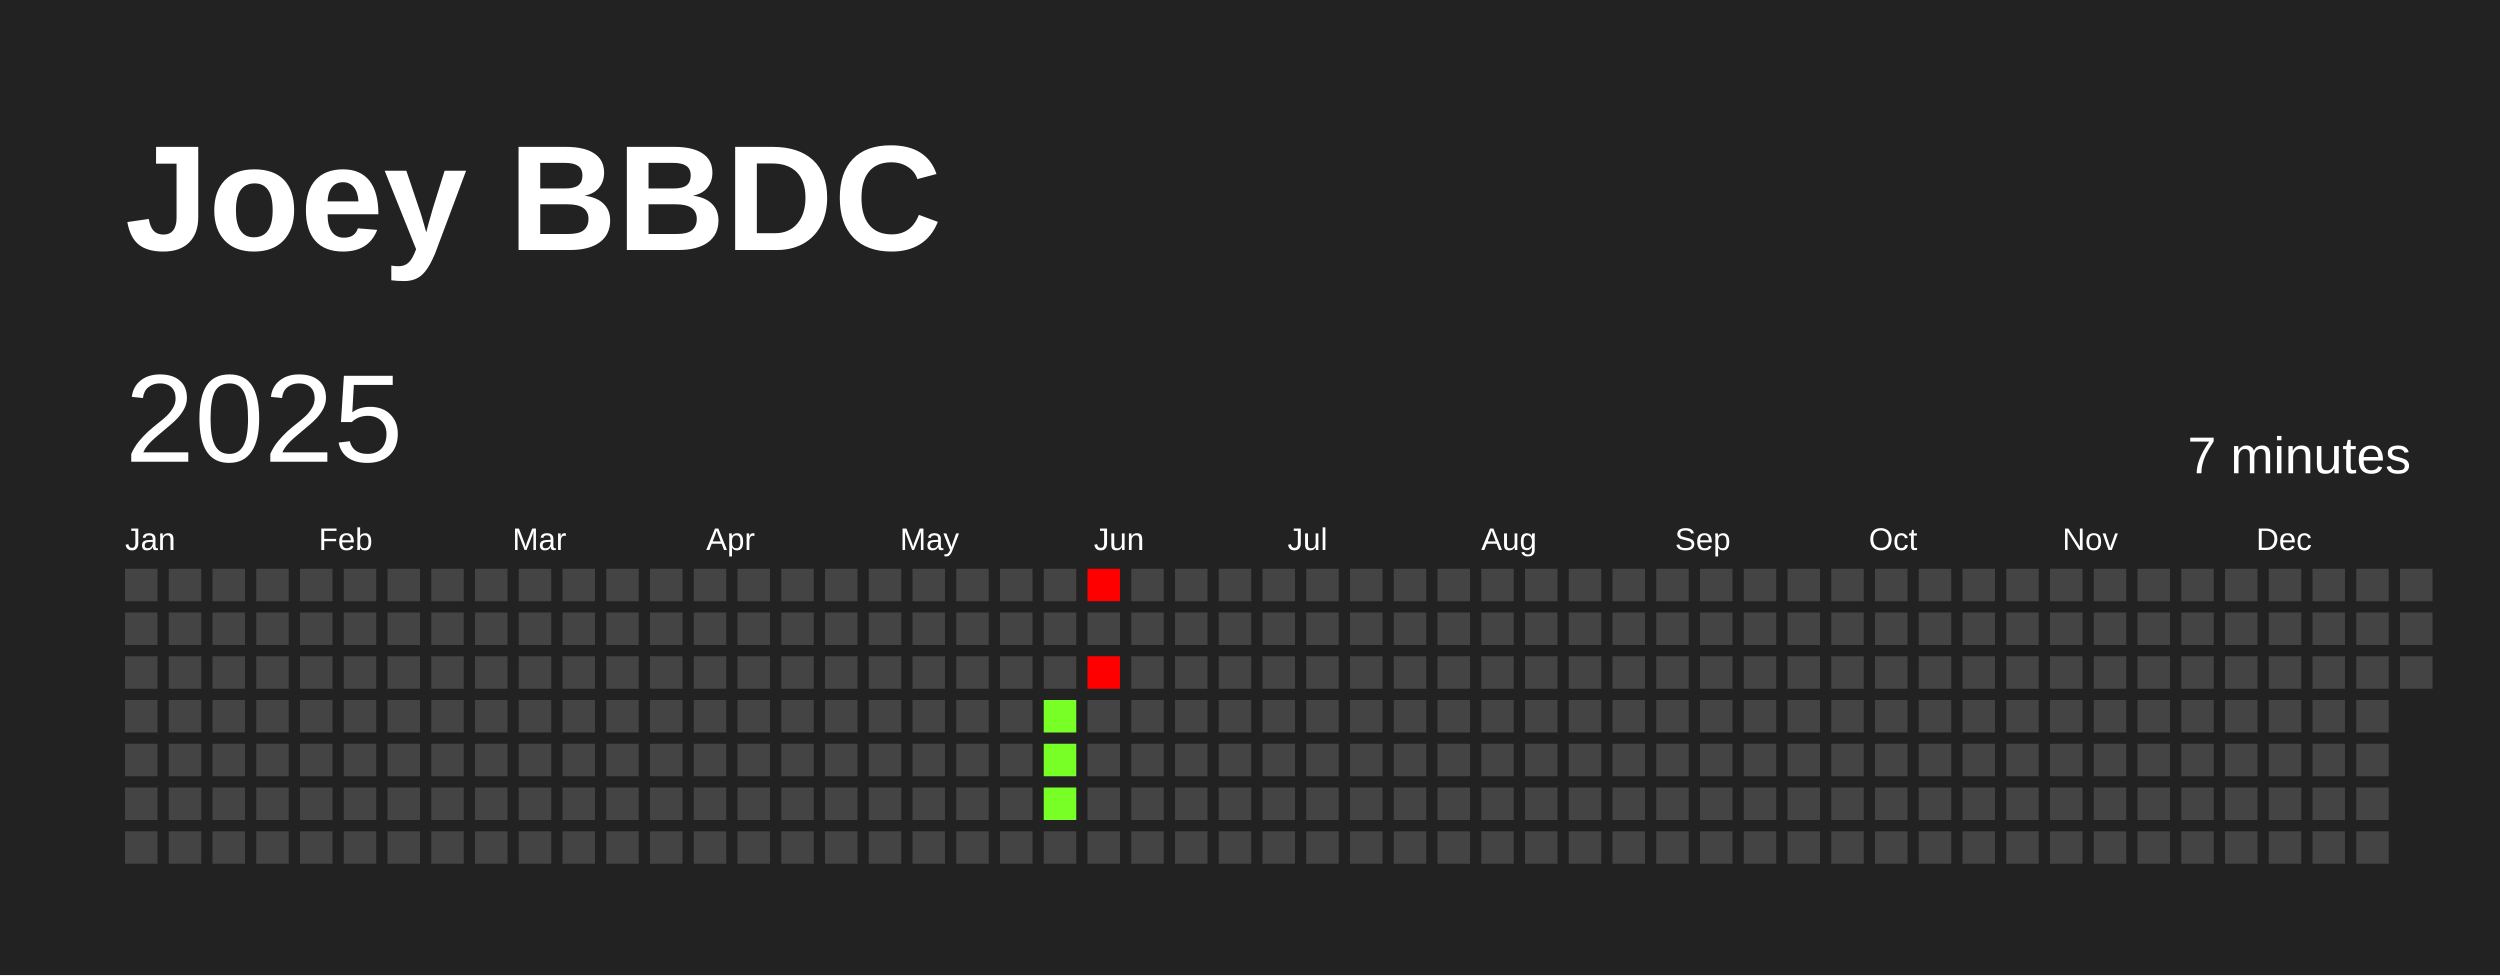
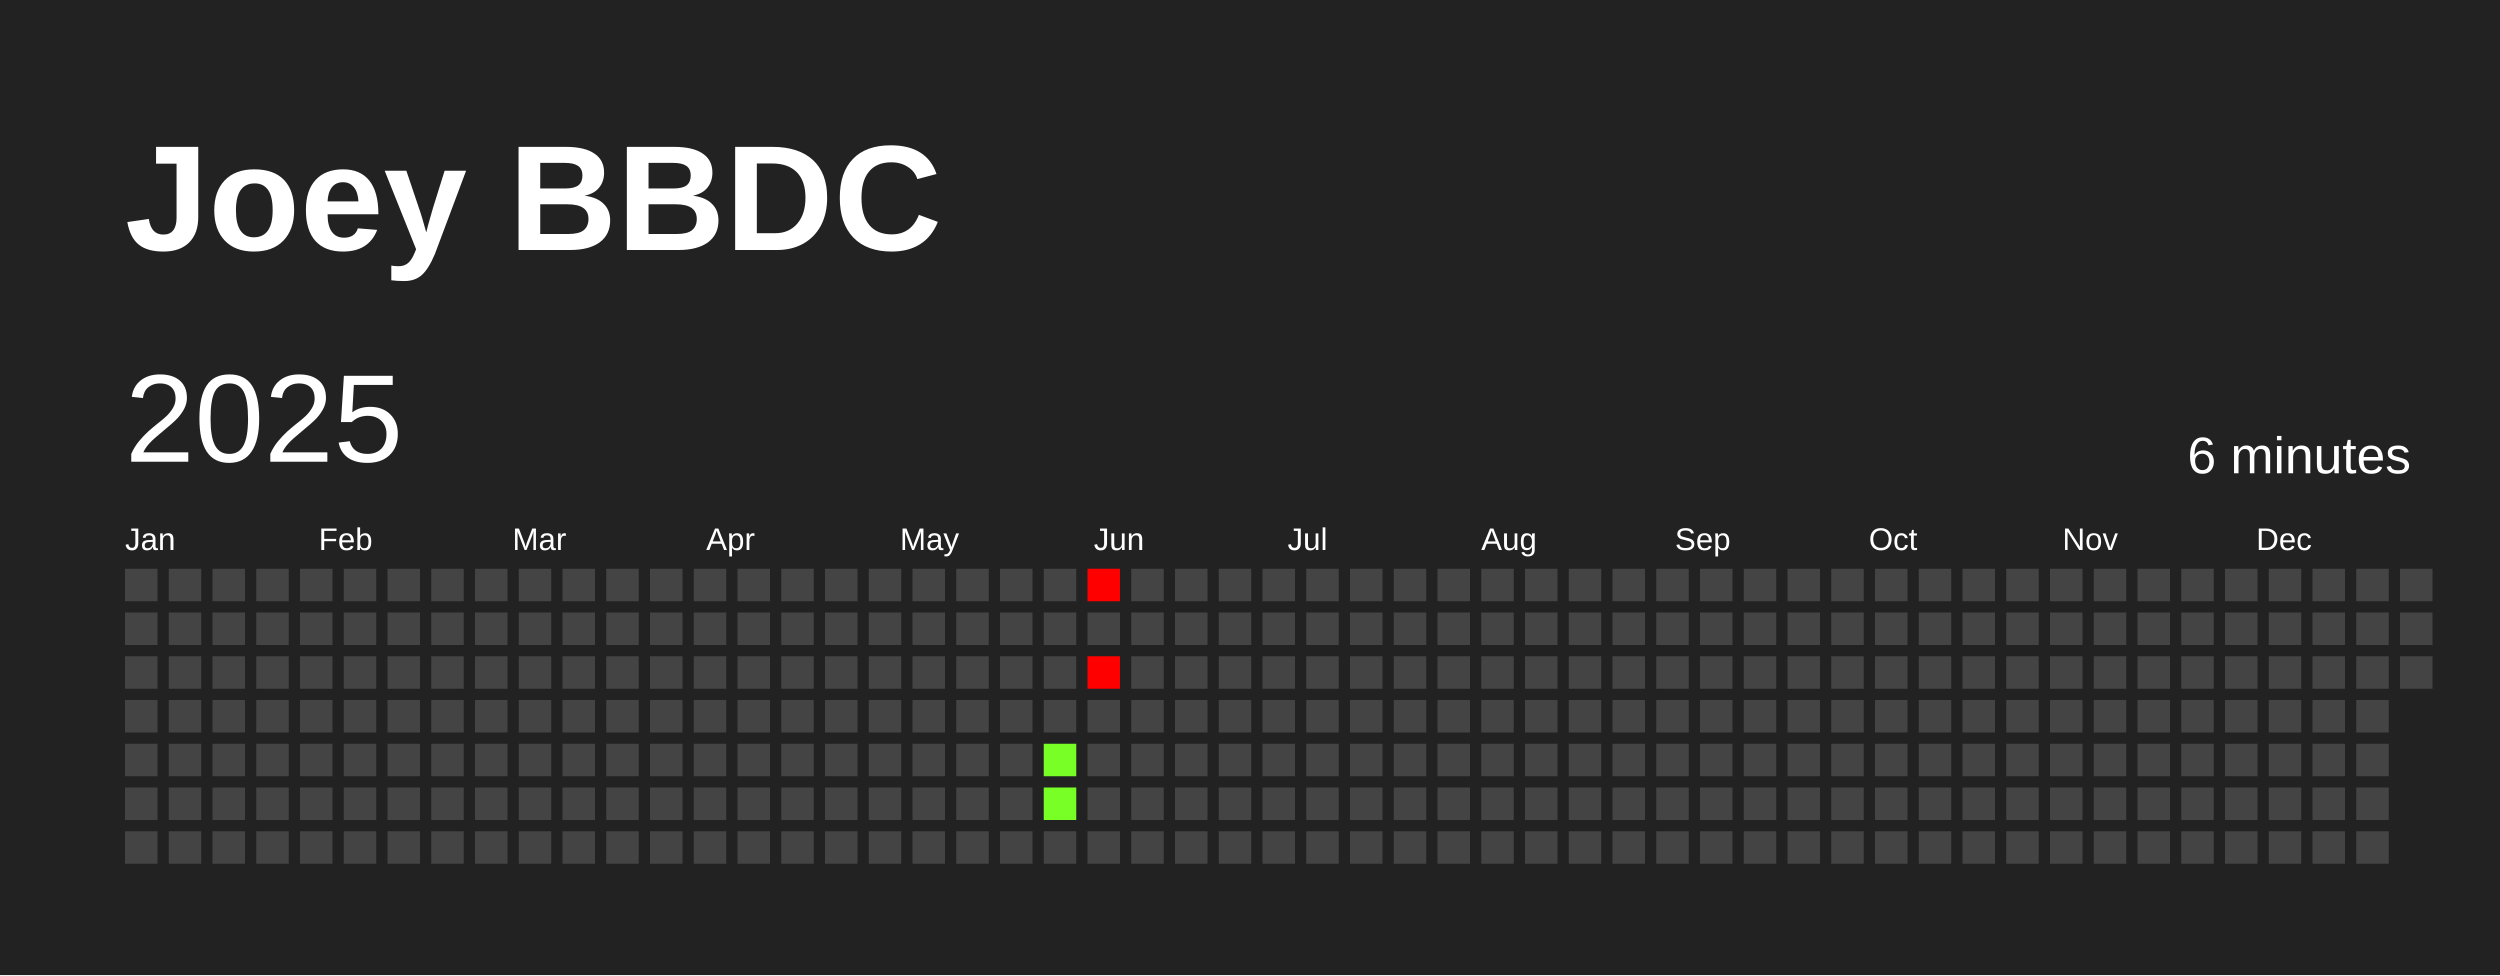
<svg xmlns="http://www.w3.org/2000/svg" baseProfile="full" height="78mm" version="1.1" viewBox="0,0,200,78" width="200mm">
  <defs />
  <rect fill="#222222" height="78" width="200" x="0" y="0" />
  <text fill="#FFFFFF" style="font-size:12px; font-family:Arial; font-weight:bold;" x="10" y="20">Joey BBDC</text>
  <text dominant-baseline="hanging" fill="#FFFFFF" style="font-size:10.0px; font-family:Arial;" x="10" y="30">2025</text>
-   <text dominant-baseline="hanging" fill="#FFFFFF" style="font-size:4.125px; font-family:Arial;" x="175" y="35">7 minutes</text>
+   <text dominant-baseline="hanging" fill="#FFFFFF" style="font-size:4.125px; font-family:Arial;" x="175" y="35">6 minutes</text>
  <text fill="#FFFFFF" style="font-size:2.5px; font-family:Arial" x="10.0" y="44">Jan</text>
  <text fill="#FFFFFF" style="font-size:2.5px; font-family:Arial" x="25.5" y="44">Feb</text>
  <text fill="#FFFFFF" style="font-size:2.5px; font-family:Arial" x="41.0" y="44">Mar</text>
  <text fill="#FFFFFF" style="font-size:2.5px; font-family:Arial" x="56.5" y="44">Apr</text>
  <text fill="#FFFFFF" style="font-size:2.5px; font-family:Arial" x="72.0" y="44">May</text>
  <text fill="#FFFFFF" style="font-size:2.5px; font-family:Arial" x="87.5" y="44">Jun</text>
  <text fill="#FFFFFF" style="font-size:2.5px; font-family:Arial" x="103.0" y="44">Jul</text>
  <text fill="#FFFFFF" style="font-size:2.5px; font-family:Arial" x="118.5" y="44">Aug</text>
  <text fill="#FFFFFF" style="font-size:2.5px; font-family:Arial" x="134.0" y="44">Sep</text>
  <text fill="#FFFFFF" style="font-size:2.5px; font-family:Arial" x="149.5" y="44">Oct</text>
  <text fill="#FFFFFF" style="font-size:2.5px; font-family:Arial" x="165.0" y="44">Nov</text>
  <text fill="#FFFFFF" style="font-size:2.5px; font-family:Arial" x="180.5" y="44">Dec</text>
  <rect fill="#444444" height="2.6" width="2.6" x="10.0" y="45.5" />
  <rect fill="#444444" height="2.6" width="2.6" x="10.0" y="49.0" />
  <rect fill="#444444" height="2.6" width="2.6" x="10.0" y="52.5" />
  <rect fill="#444444" height="2.6" width="2.6" x="10.0" y="56.0" />
  <rect fill="#444444" height="2.6" width="2.6" x="10.0" y="59.5" />
  <rect fill="#444444" height="2.6" width="2.6" x="10.0" y="63.0" />
  <rect fill="#444444" height="2.6" width="2.6" x="10.0" y="66.5" />
  <rect fill="#444444" height="2.6" width="2.6" x="13.5" y="45.5" />
  <rect fill="#444444" height="2.6" width="2.6" x="13.5" y="49.0" />
  <rect fill="#444444" height="2.6" width="2.6" x="13.5" y="52.5" />
  <rect fill="#444444" height="2.6" width="2.6" x="13.5" y="56.0" />
  <rect fill="#444444" height="2.6" width="2.6" x="13.5" y="59.5" />
  <rect fill="#444444" height="2.6" width="2.6" x="13.5" y="63.0" />
  <rect fill="#444444" height="2.6" width="2.6" x="13.5" y="66.5" />
  <rect fill="#444444" height="2.6" width="2.6" x="17.0" y="45.5" />
  <rect fill="#444444" height="2.6" width="2.6" x="17.0" y="49.0" />
  <rect fill="#444444" height="2.6" width="2.6" x="17.0" y="52.5" />
  <rect fill="#444444" height="2.6" width="2.6" x="17.0" y="56.0" />
  <rect fill="#444444" height="2.6" width="2.6" x="17.0" y="59.5" />
  <rect fill="#444444" height="2.6" width="2.6" x="17.0" y="63.0" />
  <rect fill="#444444" height="2.6" width="2.6" x="17.0" y="66.5" />
  <rect fill="#444444" height="2.6" width="2.6" x="20.5" y="45.5" />
  <rect fill="#444444" height="2.6" width="2.6" x="20.5" y="49.0" />
  <rect fill="#444444" height="2.6" width="2.6" x="20.5" y="52.5" />
  <rect fill="#444444" height="2.6" width="2.6" x="20.5" y="56.0" />
  <rect fill="#444444" height="2.6" width="2.6" x="20.5" y="59.5" />
  <rect fill="#444444" height="2.6" width="2.6" x="20.5" y="63.0" />
  <rect fill="#444444" height="2.6" width="2.6" x="20.5" y="66.5" />
  <rect fill="#444444" height="2.6" width="2.6" x="24.0" y="45.5" />
  <rect fill="#444444" height="2.6" width="2.6" x="24.0" y="49.0" />
  <rect fill="#444444" height="2.6" width="2.6" x="24.0" y="52.5" />
  <rect fill="#444444" height="2.6" width="2.6" x="24.0" y="56.0" />
  <rect fill="#444444" height="2.6" width="2.6" x="24.0" y="59.5" />
  <rect fill="#444444" height="2.6" width="2.6" x="24.0" y="63.0" />
  <rect fill="#444444" height="2.6" width="2.6" x="24.0" y="66.5" />
  <rect fill="#444444" height="2.6" width="2.6" x="27.5" y="45.5" />
  <rect fill="#444444" height="2.6" width="2.6" x="27.5" y="49.0" />
  <rect fill="#444444" height="2.6" width="2.6" x="27.5" y="52.5" />
  <rect fill="#444444" height="2.6" width="2.6" x="27.5" y="56.0" />
  <rect fill="#444444" height="2.6" width="2.6" x="27.5" y="59.5" />
  <rect fill="#444444" height="2.6" width="2.6" x="27.5" y="63.0" />
  <rect fill="#444444" height="2.6" width="2.6" x="27.5" y="66.5" />
  <rect fill="#444444" height="2.6" width="2.6" x="31.0" y="45.5" />
  <rect fill="#444444" height="2.6" width="2.6" x="31.0" y="49.0" />
  <rect fill="#444444" height="2.6" width="2.6" x="31.0" y="52.5" />
  <rect fill="#444444" height="2.6" width="2.6" x="31.0" y="56.0" />
  <rect fill="#444444" height="2.6" width="2.6" x="31.0" y="59.5" />
  <rect fill="#444444" height="2.6" width="2.6" x="31.0" y="63.0" />
  <rect fill="#444444" height="2.6" width="2.6" x="31.0" y="66.5" />
  <rect fill="#444444" height="2.6" width="2.6" x="34.5" y="45.5" />
  <rect fill="#444444" height="2.6" width="2.6" x="34.5" y="49.0" />
  <rect fill="#444444" height="2.6" width="2.6" x="34.5" y="52.5" />
  <rect fill="#444444" height="2.6" width="2.6" x="34.5" y="56.0" />
  <rect fill="#444444" height="2.6" width="2.6" x="34.5" y="59.5" />
  <rect fill="#444444" height="2.6" width="2.6" x="34.5" y="63.0" />
  <rect fill="#444444" height="2.6" width="2.6" x="34.5" y="66.5" />
  <rect fill="#444444" height="2.6" width="2.6" x="38.0" y="45.5" />
  <rect fill="#444444" height="2.6" width="2.6" x="38.0" y="49.0" />
  <rect fill="#444444" height="2.6" width="2.6" x="38.0" y="52.5" />
  <rect fill="#444444" height="2.6" width="2.6" x="38.0" y="56.0" />
  <rect fill="#444444" height="2.6" width="2.6" x="38.0" y="59.5" />
  <rect fill="#444444" height="2.6" width="2.6" x="38.0" y="63.0" />
  <rect fill="#444444" height="2.6" width="2.6" x="38.0" y="66.5" />
  <rect fill="#444444" height="2.6" width="2.6" x="41.5" y="45.5" />
  <rect fill="#444444" height="2.6" width="2.6" x="41.5" y="49.0" />
  <rect fill="#444444" height="2.6" width="2.6" x="41.5" y="52.5" />
  <rect fill="#444444" height="2.6" width="2.6" x="41.5" y="56.0" />
  <rect fill="#444444" height="2.6" width="2.6" x="41.5" y="59.5" />
  <rect fill="#444444" height="2.6" width="2.6" x="41.5" y="63.0" />
  <rect fill="#444444" height="2.6" width="2.6" x="41.5" y="66.5" />
  <rect fill="#444444" height="2.6" width="2.6" x="45.0" y="45.5" />
  <rect fill="#444444" height="2.6" width="2.6" x="45.0" y="49.0" />
  <rect fill="#444444" height="2.6" width="2.6" x="45.0" y="52.5" />
  <rect fill="#444444" height="2.6" width="2.6" x="45.0" y="56.0" />
  <rect fill="#444444" height="2.6" width="2.6" x="45.0" y="59.5" />
  <rect fill="#444444" height="2.6" width="2.6" x="45.0" y="63.0" />
  <rect fill="#444444" height="2.6" width="2.6" x="45.0" y="66.5" />
  <rect fill="#444444" height="2.6" width="2.6" x="48.5" y="45.5" />
  <rect fill="#444444" height="2.6" width="2.6" x="48.5" y="49.0" />
  <rect fill="#444444" height="2.6" width="2.6" x="48.5" y="52.5" />
  <rect fill="#444444" height="2.6" width="2.6" x="48.5" y="56.0" />
  <rect fill="#444444" height="2.6" width="2.6" x="48.5" y="59.5" />
  <rect fill="#444444" height="2.6" width="2.6" x="48.5" y="63.0" />
  <rect fill="#444444" height="2.6" width="2.6" x="48.5" y="66.5" />
  <rect fill="#444444" height="2.6" width="2.6" x="52.0" y="45.5" />
  <rect fill="#444444" height="2.6" width="2.6" x="52.0" y="49.0" />
  <rect fill="#444444" height="2.6" width="2.6" x="52.0" y="52.5" />
  <rect fill="#444444" height="2.6" width="2.6" x="52.0" y="56.0" />
  <rect fill="#444444" height="2.6" width="2.6" x="52.0" y="59.5" />
  <rect fill="#444444" height="2.6" width="2.6" x="52.0" y="63.0" />
  <rect fill="#444444" height="2.6" width="2.6" x="52.0" y="66.5" />
  <rect fill="#444444" height="2.6" width="2.6" x="55.5" y="45.5" />
  <rect fill="#444444" height="2.6" width="2.6" x="55.5" y="49.0" />
  <rect fill="#444444" height="2.6" width="2.6" x="55.5" y="52.5" />
  <rect fill="#444444" height="2.6" width="2.6" x="55.5" y="56.0" />
  <rect fill="#444444" height="2.6" width="2.6" x="55.5" y="59.5" />
  <rect fill="#444444" height="2.6" width="2.6" x="55.5" y="63.0" />
  <rect fill="#444444" height="2.6" width="2.6" x="55.5" y="66.5" />
  <rect fill="#444444" height="2.6" width="2.6" x="59.0" y="45.5" />
  <rect fill="#444444" height="2.6" width="2.6" x="59.0" y="49.0" />
  <rect fill="#444444" height="2.6" width="2.6" x="59.0" y="52.5" />
  <rect fill="#444444" height="2.6" width="2.6" x="59.0" y="56.0" />
  <rect fill="#444444" height="2.6" width="2.6" x="59.0" y="59.5" />
  <rect fill="#444444" height="2.6" width="2.6" x="59.0" y="63.0" />
  <rect fill="#444444" height="2.6" width="2.6" x="59.0" y="66.5" />
  <rect fill="#444444" height="2.6" width="2.6" x="62.5" y="45.5" />
  <rect fill="#444444" height="2.6" width="2.6" x="62.5" y="49.0" />
  <rect fill="#444444" height="2.6" width="2.6" x="62.5" y="52.5" />
  <rect fill="#444444" height="2.6" width="2.6" x="62.5" y="56.0" />
  <rect fill="#444444" height="2.6" width="2.6" x="62.5" y="59.5" />
  <rect fill="#444444" height="2.6" width="2.6" x="62.5" y="63.0" />
  <rect fill="#444444" height="2.6" width="2.6" x="62.5" y="66.5" />
  <rect fill="#444444" height="2.6" width="2.6" x="66.0" y="45.5" />
  <rect fill="#444444" height="2.6" width="2.6" x="66.0" y="49.0" />
  <rect fill="#444444" height="2.6" width="2.6" x="66.0" y="52.5" />
  <rect fill="#444444" height="2.6" width="2.6" x="66.0" y="56.0" />
  <rect fill="#444444" height="2.6" width="2.6" x="66.0" y="59.5" />
  <rect fill="#444444" height="2.6" width="2.6" x="66.0" y="63.0" />
  <rect fill="#444444" height="2.6" width="2.6" x="66.0" y="66.5" />
  <rect fill="#444444" height="2.6" width="2.6" x="69.5" y="45.5" />
  <rect fill="#444444" height="2.6" width="2.6" x="69.5" y="49.0" />
  <rect fill="#444444" height="2.6" width="2.6" x="69.5" y="52.5" />
  <rect fill="#444444" height="2.6" width="2.6" x="69.5" y="56.0" />
  <rect fill="#444444" height="2.6" width="2.6" x="69.5" y="59.5" />
  <rect fill="#444444" height="2.6" width="2.6" x="69.5" y="63.0" />
  <rect fill="#444444" height="2.6" width="2.6" x="69.5" y="66.5" />
  <rect fill="#444444" height="2.6" width="2.6" x="73.0" y="45.5" />
  <rect fill="#444444" height="2.6" width="2.6" x="73.0" y="49.0" />
  <rect fill="#444444" height="2.6" width="2.6" x="73.0" y="52.5" />
  <rect fill="#444444" height="2.6" width="2.6" x="73.0" y="56.0" />
  <rect fill="#444444" height="2.6" width="2.6" x="73.0" y="59.5" />
  <rect fill="#444444" height="2.6" width="2.6" x="73.0" y="63.0" />
  <rect fill="#444444" height="2.6" width="2.6" x="73.0" y="66.5" />
  <rect fill="#444444" height="2.6" width="2.6" x="76.5" y="45.5" />
  <rect fill="#444444" height="2.6" width="2.6" x="76.5" y="49.0" />
  <rect fill="#444444" height="2.6" width="2.6" x="76.5" y="52.5" />
  <rect fill="#444444" height="2.6" width="2.6" x="76.5" y="56.0" />
  <rect fill="#444444" height="2.6" width="2.6" x="76.5" y="59.5" />
  <rect fill="#444444" height="2.6" width="2.6" x="76.5" y="63.0" />
  <rect fill="#444444" height="2.6" width="2.6" x="76.5" y="66.5" />
  <rect fill="#444444" height="2.6" width="2.6" x="80.0" y="45.5" />
  <rect fill="#444444" height="2.6" width="2.6" x="80.0" y="49.0" />
  <rect fill="#444444" height="2.6" width="2.6" x="80.0" y="52.5" />
  <rect fill="#444444" height="2.6" width="2.6" x="80.0" y="56.0" />
  <rect fill="#444444" height="2.6" width="2.6" x="80.0" y="59.5" />
  <rect fill="#444444" height="2.6" width="2.6" x="80.0" y="63.0" />
  <rect fill="#444444" height="2.6" width="2.6" x="80.0" y="66.5" />
  <rect fill="#444444" height="2.6" width="2.6" x="83.5" y="45.5" />
  <rect fill="#444444" height="2.6" width="2.6" x="83.5" y="49.0" />
  <rect fill="#444444" height="2.6" width="2.6" x="83.5" y="52.5" />
-   <rect fill="#77ff26" height="2.6" width="2.6" x="83.5" y="56.0" />
+   <rect fill="#444444" height="2.6" width="2.6" x="83.5" y="56.0" />
  <rect fill="#77ff26" height="2.6" width="2.6" x="83.5" y="59.5" />
  <rect fill="#77ff26" height="2.6" width="2.6" x="83.5" y="63.0" />
  <rect fill="#444444" height="2.6" width="2.6" x="83.5" y="66.5" />
  <rect fill="red" height="2.6" width="2.6" x="87.0" y="45.5" />
  <rect fill="#444444" height="2.6" width="2.6" x="87.0" y="49.0" />
  <rect fill="red" height="2.6" width="2.6" x="87.0" y="52.5" />
  <rect fill="#444444" height="2.6" width="2.6" x="87.0" y="56.0" />
  <rect fill="#444444" height="2.6" width="2.6" x="87.0" y="59.5" />
  <rect fill="#444444" height="2.6" width="2.6" x="87.0" y="63.0" />
  <rect fill="#444444" height="2.6" width="2.6" x="87.0" y="66.5" />
  <rect fill="#444444" height="2.6" width="2.6" x="90.5" y="45.5" />
  <rect fill="#444444" height="2.6" width="2.6" x="90.5" y="49.0" />
  <rect fill="#444444" height="2.6" width="2.6" x="90.5" y="52.5" />
  <rect fill="#444444" height="2.6" width="2.6" x="90.5" y="56.0" />
  <rect fill="#444444" height="2.6" width="2.6" x="90.5" y="59.5" />
  <rect fill="#444444" height="2.6" width="2.6" x="90.5" y="63.0" />
  <rect fill="#444444" height="2.6" width="2.6" x="90.5" y="66.5" />
  <rect fill="#444444" height="2.6" width="2.6" x="94.0" y="45.5" />
  <rect fill="#444444" height="2.6" width="2.6" x="94.0" y="49.0" />
  <rect fill="#444444" height="2.6" width="2.6" x="94.0" y="52.5" />
  <rect fill="#444444" height="2.6" width="2.6" x="94.0" y="56.0" />
  <rect fill="#444444" height="2.6" width="2.6" x="94.0" y="59.5" />
  <rect fill="#444444" height="2.6" width="2.6" x="94.0" y="63.0" />
  <rect fill="#444444" height="2.6" width="2.6" x="94.0" y="66.5" />
  <rect fill="#444444" height="2.6" width="2.6" x="97.5" y="45.5" />
  <rect fill="#444444" height="2.6" width="2.6" x="97.5" y="49.0" />
  <rect fill="#444444" height="2.6" width="2.6" x="97.5" y="52.5" />
  <rect fill="#444444" height="2.6" width="2.6" x="97.5" y="56.0" />
  <rect fill="#444444" height="2.6" width="2.6" x="97.5" y="59.5" />
  <rect fill="#444444" height="2.6" width="2.6" x="97.5" y="63.0" />
  <rect fill="#444444" height="2.6" width="2.6" x="97.5" y="66.5" />
  <rect fill="#444444" height="2.6" width="2.6" x="101.0" y="45.5" />
  <rect fill="#444444" height="2.6" width="2.6" x="101.0" y="49.0" />
  <rect fill="#444444" height="2.6" width="2.6" x="101.0" y="52.5" />
  <rect fill="#444444" height="2.6" width="2.6" x="101.0" y="56.0" />
  <rect fill="#444444" height="2.6" width="2.6" x="101.0" y="59.5" />
  <rect fill="#444444" height="2.6" width="2.6" x="101.0" y="63.0" />
  <rect fill="#444444" height="2.6" width="2.6" x="101.0" y="66.5" />
  <rect fill="#444444" height="2.6" width="2.6" x="104.5" y="45.5" />
  <rect fill="#444444" height="2.6" width="2.6" x="104.5" y="49.0" />
  <rect fill="#444444" height="2.6" width="2.6" x="104.5" y="52.5" />
  <rect fill="#444444" height="2.6" width="2.6" x="104.5" y="56.0" />
  <rect fill="#444444" height="2.6" width="2.6" x="104.5" y="59.5" />
  <rect fill="#444444" height="2.6" width="2.6" x="104.5" y="63.0" />
  <rect fill="#444444" height="2.6" width="2.6" x="104.5" y="66.5" />
  <rect fill="#444444" height="2.6" width="2.6" x="108.0" y="45.5" />
  <rect fill="#444444" height="2.6" width="2.6" x="108.0" y="49.0" />
  <rect fill="#444444" height="2.6" width="2.6" x="108.0" y="52.5" />
  <rect fill="#444444" height="2.6" width="2.6" x="108.0" y="56.0" />
  <rect fill="#444444" height="2.6" width="2.6" x="108.0" y="59.5" />
  <rect fill="#444444" height="2.6" width="2.6" x="108.0" y="63.0" />
  <rect fill="#444444" height="2.6" width="2.6" x="108.0" y="66.5" />
  <rect fill="#444444" height="2.6" width="2.6" x="111.5" y="45.5" />
  <rect fill="#444444" height="2.6" width="2.6" x="111.5" y="49.0" />
  <rect fill="#444444" height="2.6" width="2.6" x="111.5" y="52.5" />
  <rect fill="#444444" height="2.6" width="2.6" x="111.5" y="56.0" />
  <rect fill="#444444" height="2.6" width="2.6" x="111.5" y="59.5" />
  <rect fill="#444444" height="2.6" width="2.6" x="111.5" y="63.0" />
  <rect fill="#444444" height="2.6" width="2.6" x="111.5" y="66.5" />
  <rect fill="#444444" height="2.6" width="2.6" x="115.0" y="45.5" />
  <rect fill="#444444" height="2.6" width="2.6" x="115.0" y="49.0" />
  <rect fill="#444444" height="2.6" width="2.6" x="115.0" y="52.5" />
  <rect fill="#444444" height="2.6" width="2.6" x="115.0" y="56.0" />
  <rect fill="#444444" height="2.6" width="2.6" x="115.0" y="59.5" />
  <rect fill="#444444" height="2.6" width="2.6" x="115.0" y="63.0" />
  <rect fill="#444444" height="2.6" width="2.6" x="115.0" y="66.5" />
  <rect fill="#444444" height="2.6" width="2.6" x="118.5" y="45.5" />
  <rect fill="#444444" height="2.6" width="2.6" x="118.5" y="49.0" />
  <rect fill="#444444" height="2.6" width="2.6" x="118.5" y="52.5" />
  <rect fill="#444444" height="2.6" width="2.6" x="118.5" y="56.0" />
  <rect fill="#444444" height="2.6" width="2.6" x="118.5" y="59.5" />
  <rect fill="#444444" height="2.6" width="2.6" x="118.5" y="63.0" />
  <rect fill="#444444" height="2.6" width="2.6" x="118.5" y="66.5" />
  <rect fill="#444444" height="2.6" width="2.6" x="122.0" y="45.5" />
  <rect fill="#444444" height="2.6" width="2.6" x="122.0" y="49.0" />
  <rect fill="#444444" height="2.6" width="2.6" x="122.0" y="52.5" />
  <rect fill="#444444" height="2.6" width="2.6" x="122.0" y="56.0" />
  <rect fill="#444444" height="2.6" width="2.6" x="122.0" y="59.5" />
  <rect fill="#444444" height="2.6" width="2.6" x="122.0" y="63.0" />
  <rect fill="#444444" height="2.6" width="2.6" x="122.0" y="66.5" />
  <rect fill="#444444" height="2.6" width="2.6" x="125.5" y="45.5" />
  <rect fill="#444444" height="2.6" width="2.6" x="125.5" y="49.0" />
  <rect fill="#444444" height="2.6" width="2.6" x="125.5" y="52.5" />
  <rect fill="#444444" height="2.6" width="2.6" x="125.5" y="56.0" />
  <rect fill="#444444" height="2.6" width="2.6" x="125.5" y="59.5" />
  <rect fill="#444444" height="2.6" width="2.6" x="125.5" y="63.0" />
  <rect fill="#444444" height="2.6" width="2.6" x="125.5" y="66.5" />
  <rect fill="#444444" height="2.6" width="2.6" x="129.0" y="45.5" />
  <rect fill="#444444" height="2.6" width="2.6" x="129.0" y="49.0" />
  <rect fill="#444444" height="2.6" width="2.6" x="129.0" y="52.5" />
  <rect fill="#444444" height="2.6" width="2.6" x="129.0" y="56.0" />
  <rect fill="#444444" height="2.6" width="2.6" x="129.0" y="59.5" />
  <rect fill="#444444" height="2.6" width="2.6" x="129.0" y="63.0" />
  <rect fill="#444444" height="2.6" width="2.6" x="129.0" y="66.5" />
  <rect fill="#444444" height="2.6" width="2.6" x="132.5" y="45.5" />
  <rect fill="#444444" height="2.6" width="2.6" x="132.5" y="49.0" />
  <rect fill="#444444" height="2.6" width="2.6" x="132.5" y="52.5" />
  <rect fill="#444444" height="2.6" width="2.6" x="132.5" y="56.0" />
  <rect fill="#444444" height="2.6" width="2.6" x="132.5" y="59.5" />
  <rect fill="#444444" height="2.6" width="2.6" x="132.5" y="63.0" />
  <rect fill="#444444" height="2.6" width="2.6" x="132.5" y="66.5" />
  <rect fill="#444444" height="2.6" width="2.6" x="136.0" y="45.5" />
  <rect fill="#444444" height="2.6" width="2.6" x="136.0" y="49.0" />
  <rect fill="#444444" height="2.6" width="2.6" x="136.0" y="52.5" />
  <rect fill="#444444" height="2.6" width="2.6" x="136.0" y="56.0" />
  <rect fill="#444444" height="2.6" width="2.6" x="136.0" y="59.5" />
  <rect fill="#444444" height="2.6" width="2.6" x="136.0" y="63.0" />
  <rect fill="#444444" height="2.6" width="2.6" x="136.0" y="66.5" />
  <rect fill="#444444" height="2.6" width="2.6" x="139.5" y="45.5" />
  <rect fill="#444444" height="2.6" width="2.6" x="139.5" y="49.0" />
  <rect fill="#444444" height="2.6" width="2.6" x="139.5" y="52.5" />
  <rect fill="#444444" height="2.6" width="2.6" x="139.5" y="56.0" />
  <rect fill="#444444" height="2.6" width="2.6" x="139.5" y="59.5" />
  <rect fill="#444444" height="2.6" width="2.6" x="139.5" y="63.0" />
  <rect fill="#444444" height="2.6" width="2.6" x="139.5" y="66.5" />
  <rect fill="#444444" height="2.6" width="2.6" x="143.0" y="45.5" />
  <rect fill="#444444" height="2.6" width="2.6" x="143.0" y="49.0" />
  <rect fill="#444444" height="2.6" width="2.6" x="143.0" y="52.5" />
  <rect fill="#444444" height="2.6" width="2.6" x="143.0" y="56.0" />
  <rect fill="#444444" height="2.6" width="2.6" x="143.0" y="59.5" />
  <rect fill="#444444" height="2.6" width="2.6" x="143.0" y="63.0" />
  <rect fill="#444444" height="2.6" width="2.6" x="143.0" y="66.5" />
  <rect fill="#444444" height="2.6" width="2.6" x="146.5" y="45.5" />
  <rect fill="#444444" height="2.6" width="2.6" x="146.5" y="49.0" />
  <rect fill="#444444" height="2.6" width="2.6" x="146.5" y="52.5" />
  <rect fill="#444444" height="2.6" width="2.6" x="146.5" y="56.0" />
  <rect fill="#444444" height="2.6" width="2.6" x="146.5" y="59.5" />
  <rect fill="#444444" height="2.6" width="2.6" x="146.5" y="63.0" />
  <rect fill="#444444" height="2.6" width="2.6" x="146.5" y="66.5" />
  <rect fill="#444444" height="2.6" width="2.6" x="150.0" y="45.5" />
  <rect fill="#444444" height="2.6" width="2.6" x="150.0" y="49.0" />
  <rect fill="#444444" height="2.6" width="2.6" x="150.0" y="52.5" />
  <rect fill="#444444" height="2.6" width="2.6" x="150.0" y="56.0" />
  <rect fill="#444444" height="2.6" width="2.6" x="150.0" y="59.5" />
  <rect fill="#444444" height="2.6" width="2.6" x="150.0" y="63.0" />
  <rect fill="#444444" height="2.6" width="2.6" x="150.0" y="66.5" />
  <rect fill="#444444" height="2.6" width="2.6" x="153.5" y="45.5" />
  <rect fill="#444444" height="2.6" width="2.6" x="153.5" y="49.0" />
  <rect fill="#444444" height="2.6" width="2.6" x="153.5" y="52.5" />
  <rect fill="#444444" height="2.6" width="2.6" x="153.5" y="56.0" />
  <rect fill="#444444" height="2.6" width="2.6" x="153.5" y="59.5" />
  <rect fill="#444444" height="2.6" width="2.6" x="153.5" y="63.0" />
  <rect fill="#444444" height="2.6" width="2.6" x="153.5" y="66.5" />
  <rect fill="#444444" height="2.6" width="2.6" x="157.0" y="45.5" />
  <rect fill="#444444" height="2.6" width="2.6" x="157.0" y="49.0" />
  <rect fill="#444444" height="2.6" width="2.6" x="157.0" y="52.5" />
  <rect fill="#444444" height="2.6" width="2.6" x="157.0" y="56.0" />
  <rect fill="#444444" height="2.6" width="2.6" x="157.0" y="59.5" />
  <rect fill="#444444" height="2.6" width="2.6" x="157.0" y="63.0" />
  <rect fill="#444444" height="2.6" width="2.6" x="157.0" y="66.5" />
  <rect fill="#444444" height="2.6" width="2.6" x="160.5" y="45.5" />
  <rect fill="#444444" height="2.6" width="2.6" x="160.5" y="49.0" />
  <rect fill="#444444" height="2.6" width="2.6" x="160.5" y="52.5" />
  <rect fill="#444444" height="2.6" width="2.6" x="160.5" y="56.0" />
  <rect fill="#444444" height="2.6" width="2.6" x="160.5" y="59.5" />
  <rect fill="#444444" height="2.6" width="2.6" x="160.5" y="63.0" />
  <rect fill="#444444" height="2.6" width="2.6" x="160.5" y="66.5" />
  <rect fill="#444444" height="2.6" width="2.6" x="164.0" y="45.5" />
  <rect fill="#444444" height="2.6" width="2.6" x="164.0" y="49.0" />
  <rect fill="#444444" height="2.6" width="2.6" x="164.0" y="52.5" />
  <rect fill="#444444" height="2.6" width="2.6" x="164.0" y="56.0" />
  <rect fill="#444444" height="2.6" width="2.6" x="164.0" y="59.5" />
  <rect fill="#444444" height="2.6" width="2.6" x="164.0" y="63.0" />
  <rect fill="#444444" height="2.6" width="2.6" x="164.0" y="66.5" />
  <rect fill="#444444" height="2.6" width="2.6" x="167.5" y="45.5" />
  <rect fill="#444444" height="2.6" width="2.6" x="167.5" y="49.0" />
  <rect fill="#444444" height="2.6" width="2.6" x="167.5" y="52.5" />
  <rect fill="#444444" height="2.6" width="2.6" x="167.5" y="56.0" />
  <rect fill="#444444" height="2.6" width="2.6" x="167.5" y="59.5" />
  <rect fill="#444444" height="2.6" width="2.6" x="167.5" y="63.0" />
  <rect fill="#444444" height="2.6" width="2.6" x="167.5" y="66.5" />
  <rect fill="#444444" height="2.6" width="2.6" x="171.0" y="45.5" />
  <rect fill="#444444" height="2.6" width="2.6" x="171.0" y="49.0" />
  <rect fill="#444444" height="2.6" width="2.6" x="171.0" y="52.5" />
  <rect fill="#444444" height="2.6" width="2.6" x="171.0" y="56.0" />
  <rect fill="#444444" height="2.6" width="2.6" x="171.0" y="59.5" />
  <rect fill="#444444" height="2.6" width="2.6" x="171.0" y="63.0" />
  <rect fill="#444444" height="2.6" width="2.6" x="171.0" y="66.5" />
  <rect fill="#444444" height="2.6" width="2.6" x="174.5" y="45.5" />
  <rect fill="#444444" height="2.6" width="2.6" x="174.5" y="49.0" />
  <rect fill="#444444" height="2.6" width="2.6" x="174.5" y="52.5" />
  <rect fill="#444444" height="2.6" width="2.6" x="174.5" y="56.0" />
  <rect fill="#444444" height="2.6" width="2.6" x="174.5" y="59.5" />
  <rect fill="#444444" height="2.6" width="2.6" x="174.5" y="63.0" />
  <rect fill="#444444" height="2.6" width="2.6" x="174.5" y="66.5" />
  <rect fill="#444444" height="2.6" width="2.6" x="178.0" y="45.5" />
  <rect fill="#444444" height="2.6" width="2.6" x="178.0" y="49.0" />
  <rect fill="#444444" height="2.6" width="2.6" x="178.0" y="52.5" />
  <rect fill="#444444" height="2.6" width="2.6" x="178.0" y="56.0" />
  <rect fill="#444444" height="2.6" width="2.6" x="178.0" y="59.5" />
  <rect fill="#444444" height="2.6" width="2.6" x="178.0" y="63.0" />
  <rect fill="#444444" height="2.6" width="2.6" x="178.0" y="66.5" />
  <rect fill="#444444" height="2.6" width="2.6" x="181.5" y="45.5" />
  <rect fill="#444444" height="2.6" width="2.6" x="181.5" y="49.0" />
  <rect fill="#444444" height="2.6" width="2.6" x="181.5" y="52.5" />
  <rect fill="#444444" height="2.6" width="2.6" x="181.5" y="56.0" />
  <rect fill="#444444" height="2.6" width="2.6" x="181.5" y="59.5" />
  <rect fill="#444444" height="2.6" width="2.6" x="181.5" y="63.0" />
  <rect fill="#444444" height="2.6" width="2.6" x="181.5" y="66.5" />
  <rect fill="#444444" height="2.6" width="2.6" x="185.0" y="45.5" />
  <rect fill="#444444" height="2.6" width="2.6" x="185.0" y="49.0" />
  <rect fill="#444444" height="2.6" width="2.6" x="185.0" y="52.5" />
  <rect fill="#444444" height="2.6" width="2.6" x="185.0" y="56.0" />
  <rect fill="#444444" height="2.6" width="2.6" x="185.0" y="59.5" />
  <rect fill="#444444" height="2.6" width="2.6" x="185.0" y="63.0" />
  <rect fill="#444444" height="2.6" width="2.6" x="185.0" y="66.5" />
  <rect fill="#444444" height="2.6" width="2.6" x="188.5" y="45.5" />
  <rect fill="#444444" height="2.6" width="2.6" x="188.5" y="49.0" />
  <rect fill="#444444" height="2.6" width="2.6" x="188.5" y="52.5" />
  <rect fill="#444444" height="2.6" width="2.6" x="188.5" y="56.0" />
  <rect fill="#444444" height="2.6" width="2.6" x="188.5" y="59.5" />
  <rect fill="#444444" height="2.6" width="2.6" x="188.5" y="63.0" />
  <rect fill="#444444" height="2.6" width="2.6" x="188.5" y="66.5" />
  <rect fill="#444444" height="2.6" width="2.6" x="192.0" y="45.5" />
  <rect fill="#444444" height="2.6" width="2.6" x="192.0" y="49.0" />
  <rect fill="#444444" height="2.6" width="2.6" x="192.0" y="52.5" />
</svg>
